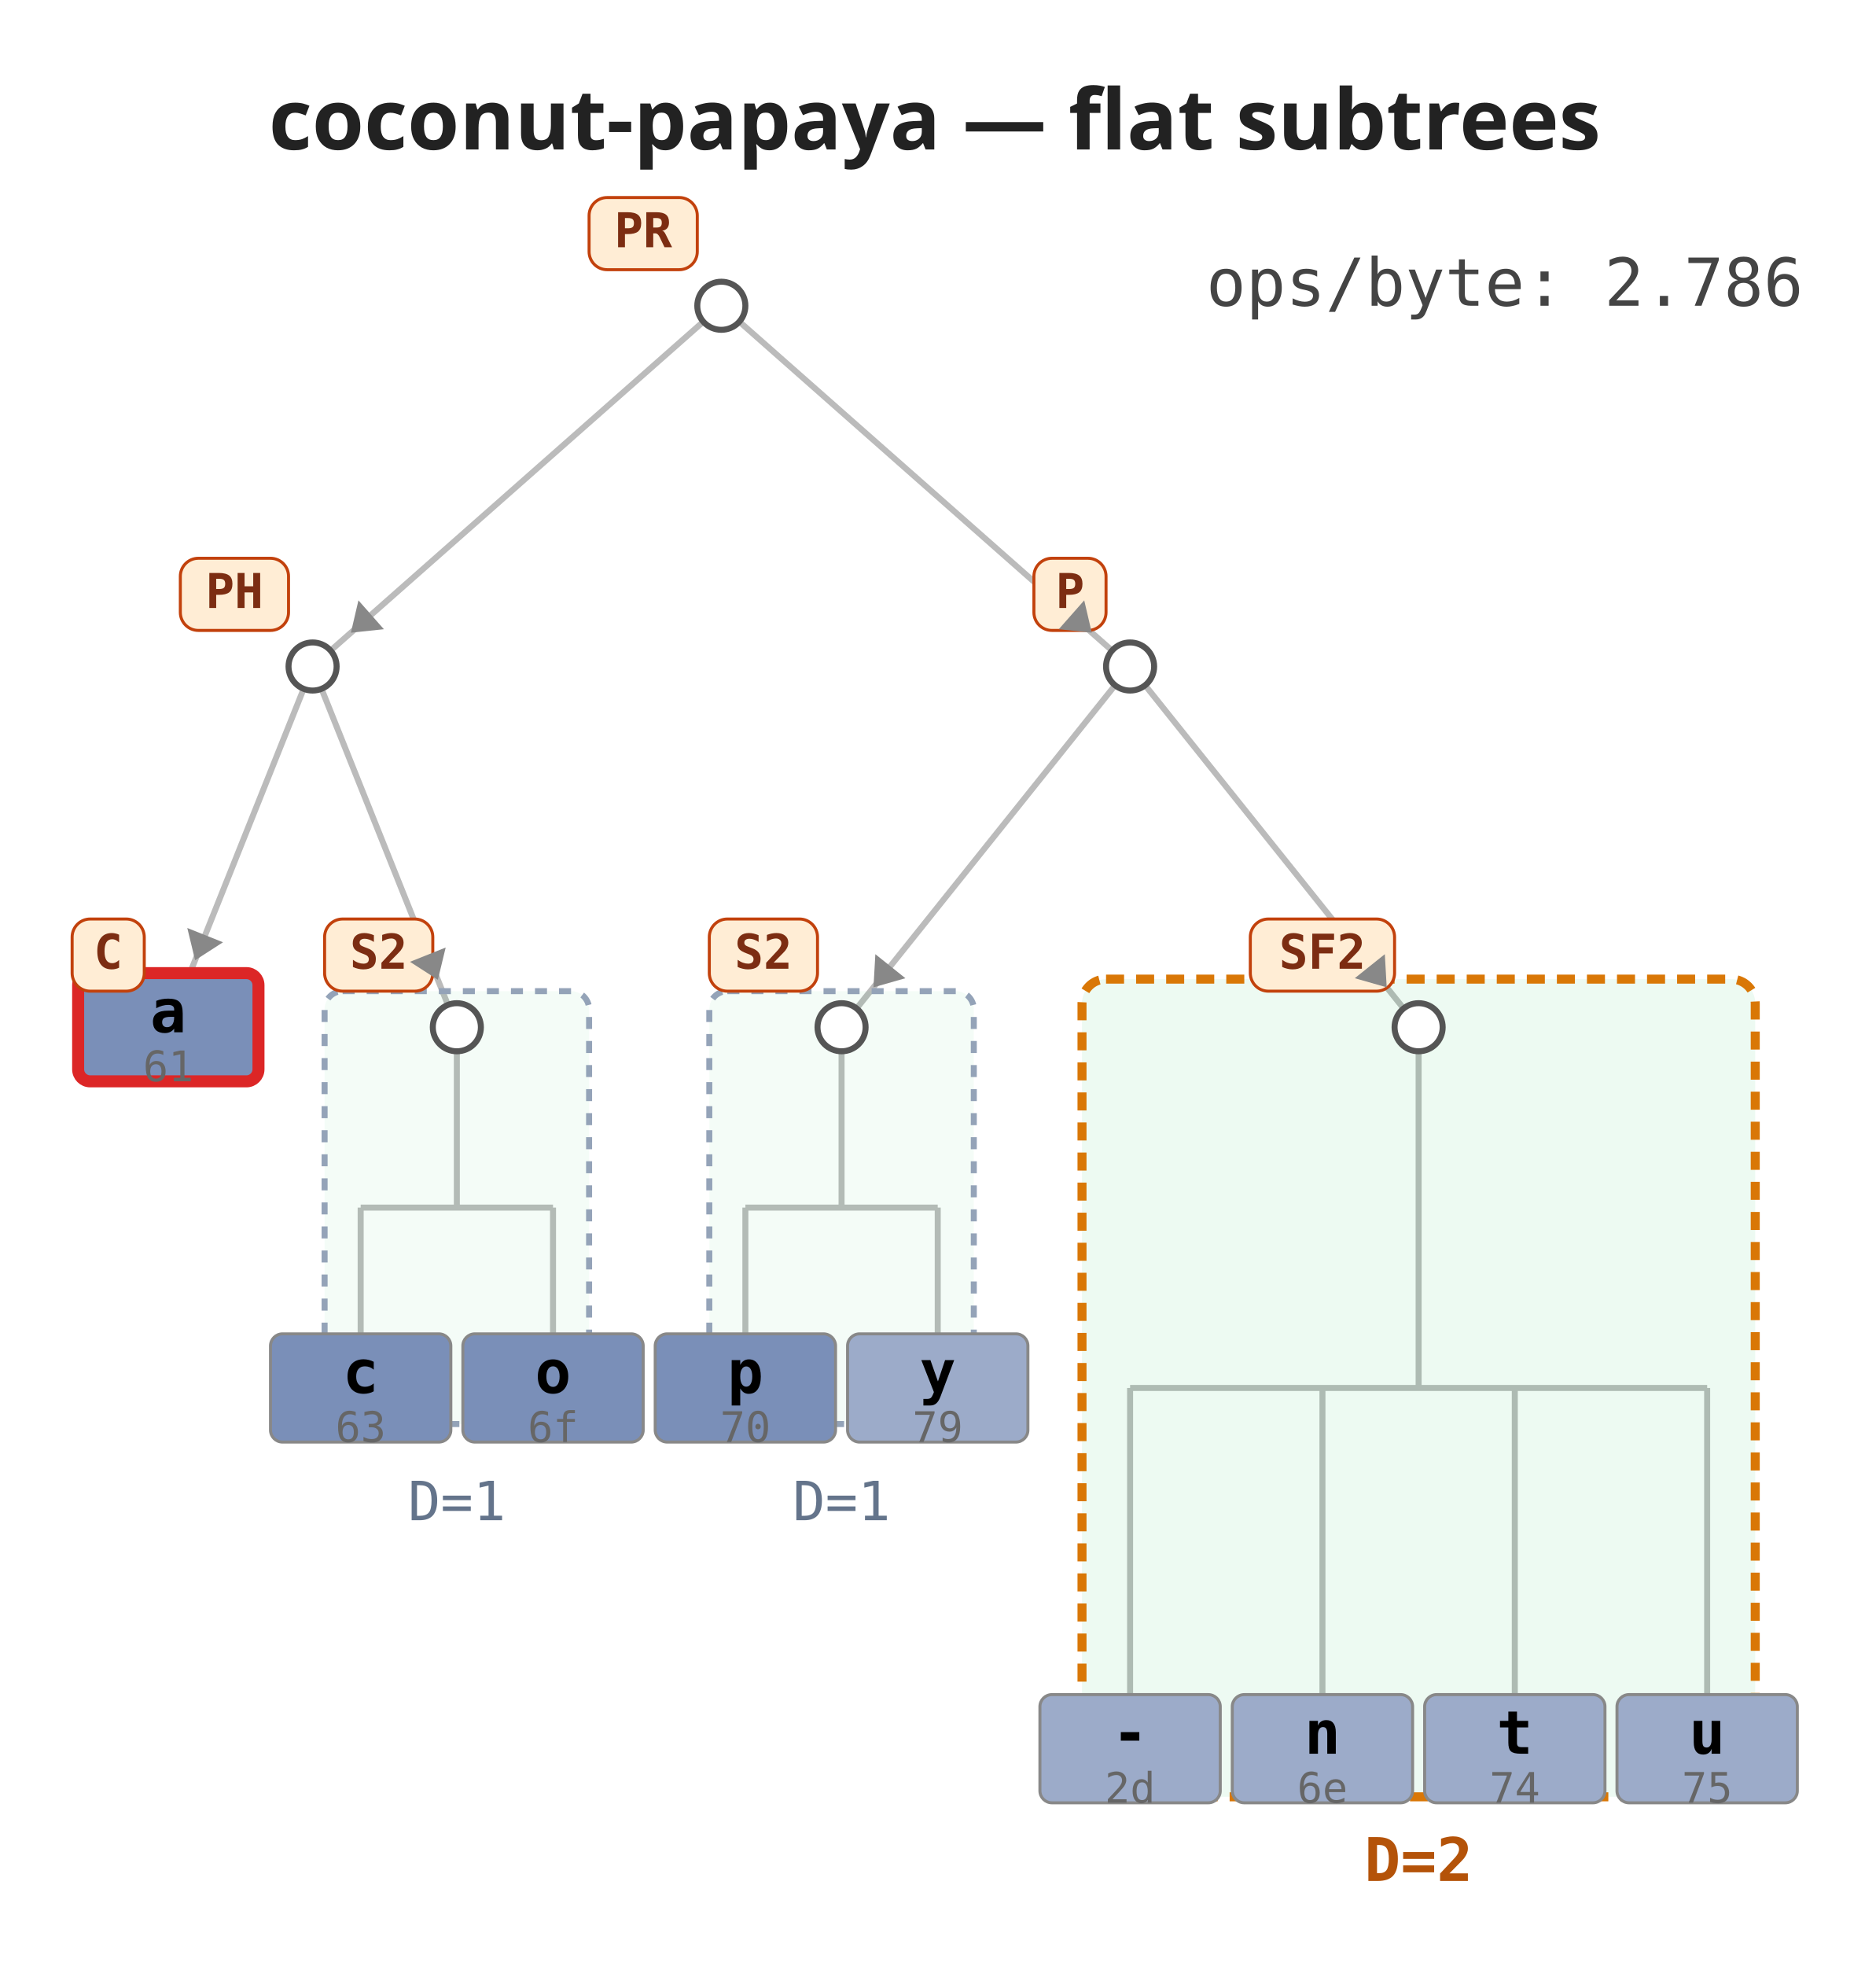
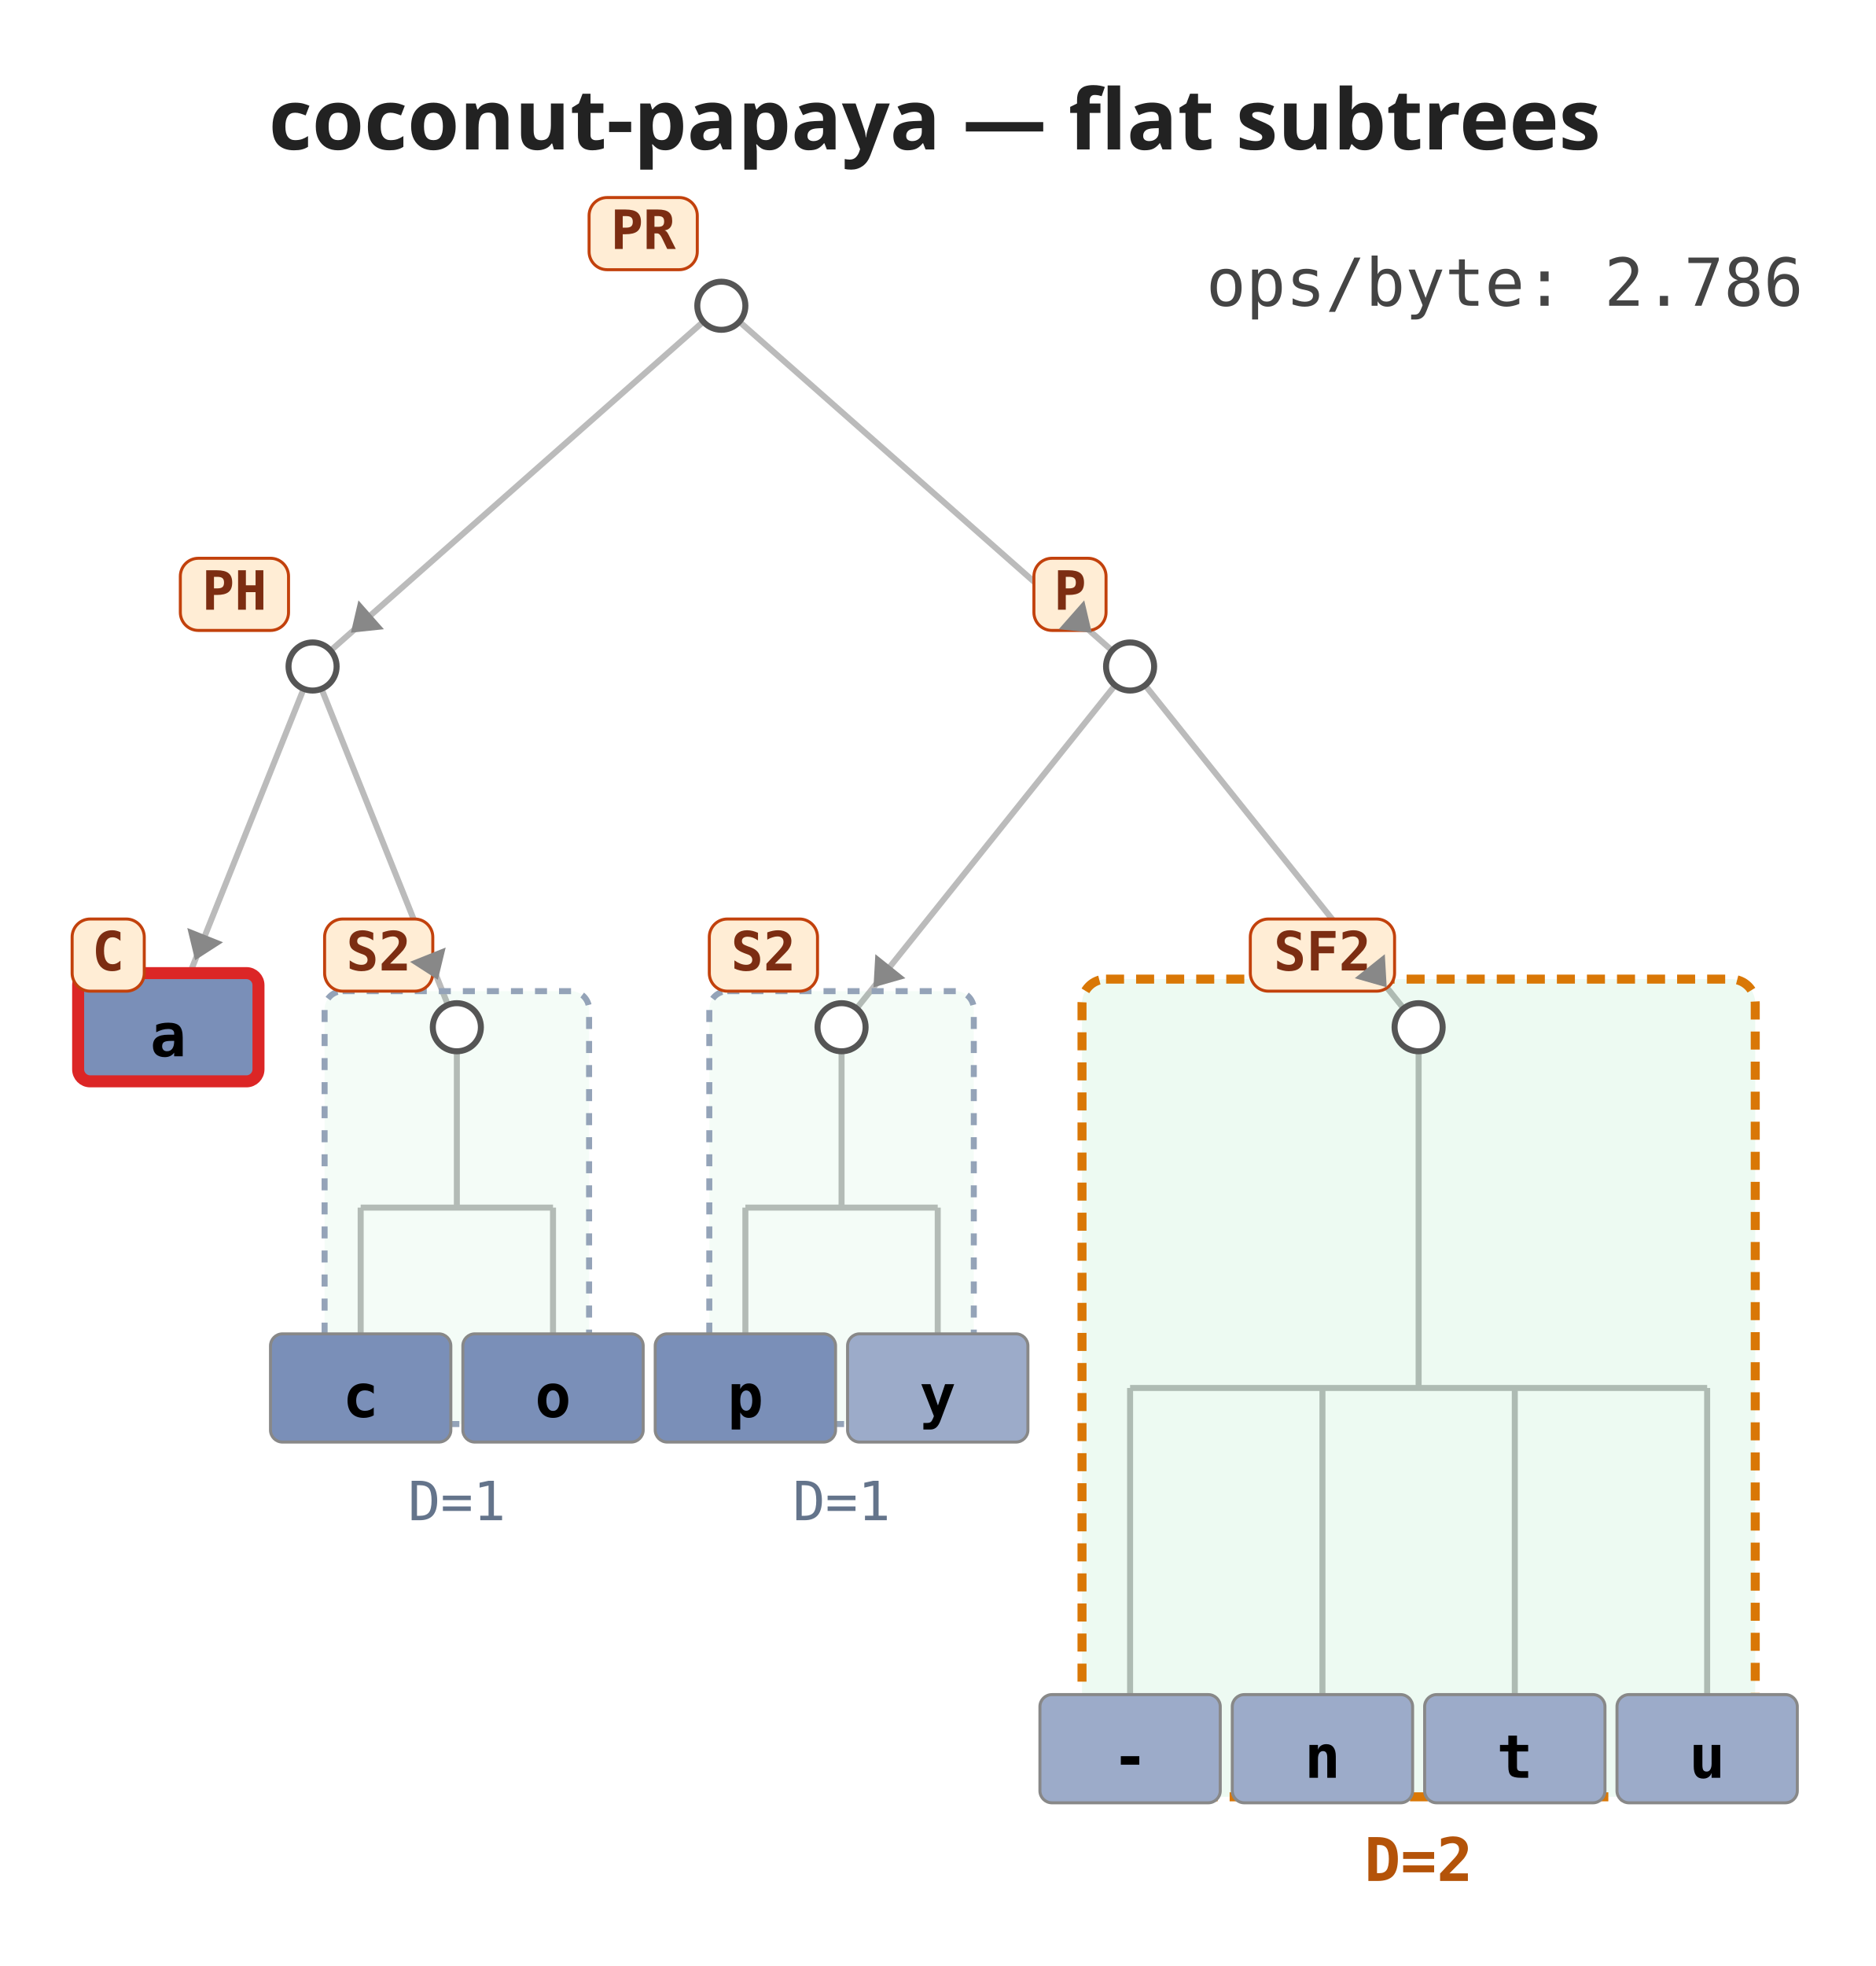
<svg xmlns="http://www.w3.org/2000/svg" id="tree-svg" width="312" height="327" viewBox="2 -20.857 312 327">
  <style>#tree-svg { display: block; cursor: grab; }
#tree-svg:active { cursor: grabbing; }
#tree-svg .link { fill: none; stroke: rgb(187, 187, 187); stroke-width: 1px; }
#tree-svg .node-leaf rect { stroke: rgb(136, 136, 136); stroke-width: 0.5px; }
#tree-svg .node-internal circle { fill: rgb(255, 255, 255); stroke: rgb(85, 85, 85); stroke-width: 1px; }
#tree-svg .node-leaf text { font: 9px monospace; text-anchor: middle; dominant-baseline: middle; pointer-events: none; }
#tree-svg .node-leaf .leaf-char { font-size: 10px; font-weight: 600; }
- #tree-svg .node-leaf .leaf-freq { font-size: 7px; fill: rgb(102, 102, 102); }
+ #tree-svg .node-leaf .leaf-char-hex { font-family: ui-monospace, SFMono-Regular, Menlo, Consolas, monospace; font-weight: normal; font-size: 9px; }
#tree-svg .flat-box { fill: rgb(34, 197, 94); stroke: rgb(217, 119, 6); stroke-dasharray: 3, 2; stroke-width: 1.5px; pointer-events: none; }
#tree-svg .pair-box { fill: rgb(34, 197, 94); stroke: rgb(148, 163, 184); stroke-dasharray: 2, 2; stroke-width: 1px; pointer-events: none; }
#tree-svg .flat-label { font: 600 10px monospace; fill: rgb(180, 83, 9); pointer-events: none; }
#tree-svg .pair-label { font: 9px monospace; fill: rgb(100, 116, 139); pointer-events: none; }
#tree-svg .skew-bar { stroke: rgb(68, 68, 68); stroke-width: 0.3px; }
#tree-svg .prim-bubble rect { fill: rgb(255, 237, 213); stroke: rgb(194, 65, 12); stroke-width: 0.5px; }
- #tree-svg .prim-bubble text { font: 600 8px monospace; fill: rgb(124, 45, 18); text-anchor: middle; dominant-baseline: middle; pointer-events: none; }</style>
+ #tree-svg .prim-bubble text { font: 600 9px monospace; fill: rgb(124, 45, 18); text-anchor: middle; dominant-baseline: middle; pointer-events: none; }</style>
  <g>
    <path class="link" d="M122,30L54,90" />
    <path class="link" d="M122,30L190,90" />
    <path class="link" d="M54,90L30,150" />
    <path class="link" d="M54,90L78,150" />
    <path class="link" d="M190,90L142,150" />
    <path class="link" d="M190,90L238,150" />
    <g class="fork">
      <path class="link" d="M78,150L78,180" />
      <path class="link" d="M62,180L94,180" />
      <path class="link" d="M62,180L62,210" />
      <path class="link" d="M94,180L94,210" />
    </g>
    <g class="fork">
      <path class="link" d="M142,150L142,180" />
      <path class="link" d="M126,180L158,180" />
      <path class="link" d="M126,180L126,210" />
      <path class="link" d="M158,180L158,210" />
    </g>
    <g class="fork">
      <path class="link" d="M238,150L238,210" />
      <path class="link" d="M190,210L286,210" />
      <path class="link" d="M190,210L190,270" />
      <path class="link" d="M222,210L222,270" />
      <path class="link" d="M254,210L254,270" />
      <path class="link" d="M286,210L286,270" />
    </g>
    <rect class="pair-box" x="56" y="144" width="44" height="72" rx="3" fill-opacity="0.05" />
    <text class="pair-label" x="78" y="232" text-anchor="middle">D=1</text>
    <rect class="pair-box" x="120" y="144" width="44" height="72" rx="3" fill-opacity="0.05" />
    <text class="pair-label" x="142" y="232" text-anchor="middle">D=1</text>
    <rect class="flat-box" x="182" y="142" width="112" height="136" rx="4" fill-opacity="0.079" />
    <text class="flat-label" x="238" y="292" text-anchor="middle">D=2</text>
    <g class="node-internal" data-node-id="0" transform="translate(122,30)">
      <circle r="4" style="stroke-width: 1px; fill: rgb(255, 255, 255); cursor: default;" />
      <g class="prim-bubble">
        <rect x="-22" y="-18" width="18" height="12" rx="3" />
        <text x="-13" y="-12">PR</text>
      </g>
    </g>
    <g class="node-internal" data-node-id="1" transform="translate(54,90)">
      <circle r="4" style="stroke-width: 1px; fill: rgb(255, 255, 255); cursor: default;" />
      <g class="prim-bubble">
        <rect x="-22" y="-18" width="18" height="12" rx="3" />
        <text x="-13" y="-12">PH</text>
      </g>
    </g>
    <g class="node-internal" data-node-id="6" transform="translate(190,90)">
      <circle r="4" style="stroke-width: 1px; fill: rgb(255, 255, 255); cursor: default;" />
      <g class="prim-bubble">
        <rect x="-16" y="-18" width="12" height="12" rx="3" />
        <text x="-10" y="-12">P</text>
      </g>
    </g>
    <g class="node-internal" data-node-id="3" transform="translate(78,150)">
      <circle r="4" style="stroke-width: 1px; fill: rgb(255, 255, 255); cursor: default;" />
      <g class="prim-bubble">
        <rect x="-22" y="-18" width="18" height="12" rx="3" />
        <text x="-13" y="-12">S2</text>
      </g>
    </g>
    <g class="node-internal" data-node-id="7" transform="translate(142,150)">
      <circle r="4" style="stroke-width: 1px; fill: rgb(255, 255, 255); cursor: default;" />
      <g class="prim-bubble">
        <rect x="-22" y="-18" width="18" height="12" rx="3" />
        <text x="-13" y="-12">S2</text>
      </g>
    </g>
    <g class="node-internal" data-node-id="10" transform="translate(238,150)">
      <circle r="4" style="stroke-width: 1px; fill: rgb(255, 255, 255); cursor: default;" />
      <g class="prim-bubble">
        <rect x="-28" y="-18" width="24" height="12" rx="3" />
        <text x="-16" y="-12">SF2</text>
      </g>
    </g>
    <g class="node-leaf" transform="translate(30,150)">
      <rect x="-15" y="-9" width="30" height="18" rx="2" fill="hsl(220, 30%, 60%)" style="stroke: rgb(220, 38, 38); stroke-width: 2;" />
-       <text class="leaf-char" y="-2">a</text>
-       <text class="leaf-freq" y="7">61</text>
+       <text class="leaf-char" y="2">a</text>
      <g class="prim-bubble">
        <rect x="-16" y="-18" width="12" height="12" rx="3" />
        <text x="-10" y="-12">C</text>
      </g>
    </g>
    <g class="node-leaf" transform="translate(62,210)">
      <rect x="-15" y="-9" width="30" height="18" rx="2" fill="hsl(220, 30%, 60%)" />
-       <text class="leaf-char" y="-2">c</text>
-       <text class="leaf-freq" y="7">63</text>
+       <text class="leaf-char" y="2">c</text>
    </g>
    <g class="node-leaf" transform="translate(94,210)">
      <rect x="-15" y="-9" width="30" height="18" rx="2" fill="hsl(220, 30%, 60%)" />
-       <text class="leaf-char" y="-2">o</text>
-       <text class="leaf-freq" y="7">6f</text>
+       <text class="leaf-char" y="2">o</text>
    </g>
    <g class="node-leaf" transform="translate(126,210)">
      <rect x="-15" y="-9" width="30" height="18" rx="2" fill="hsl(220, 30%, 60%)" />
-       <text class="leaf-char" y="-2">p</text>
-       <text class="leaf-freq" y="7">70</text>
+       <text class="leaf-char" y="2">p</text>
    </g>
    <g class="node-leaf" transform="translate(158,210)">
      <rect x="-15" y="-9" width="30" height="18" rx="2" fill="hsl(220, 30%, 70.006%)" />
-       <text class="leaf-char" y="-2">y</text>
-       <text class="leaf-freq" y="7">79</text>
+       <text class="leaf-char" y="2">y</text>
    </g>
    <g class="node-leaf" transform="translate(190,270)">
      <rect x="-15" y="-9" width="30" height="18" rx="2" fill="hsl(220, 30%, 70.006%)" />
-       <text class="leaf-char" y="-2">-</text>
-       <text class="leaf-freq" y="7">2d</text>
+       <text class="leaf-char" y="2">-</text>
    </g>
    <g class="node-leaf" transform="translate(222,270)">
      <rect x="-15" y="-9" width="30" height="18" rx="2" fill="hsl(220, 30%, 70.006%)" />
-       <text class="leaf-char" y="-2">n</text>
-       <text class="leaf-freq" y="7">6e</text>
+       <text class="leaf-char" y="2">n</text>
    </g>
    <g class="node-leaf" transform="translate(254,270)">
      <rect x="-15" y="-9" width="30" height="18" rx="2" fill="hsl(220, 30%, 70.006%)" />
-       <text class="leaf-char" y="-2">t</text>
-       <text class="leaf-freq" y="7">74</text>
+       <text class="leaf-char" y="2">t</text>
    </g>
    <g class="node-leaf" transform="translate(286,270)">
      <rect x="-15" y="-9" width="30" height="18" rx="2" fill="hsl(220, 30%, 70.006%)" />
-       <text class="leaf-char" y="-2">u</text>
-       <text class="leaf-freq" y="7">75</text>
+       <text class="leaf-char" y="2">u</text>
    </g>
    <text class="tree-title" x="157.5" y="4" text-anchor="middle" style="font: 600 14px sans-serif; fill: rgb(34, 34, 34);">coconut-papaya — flat subtrees</text>
    <text class="tree-label" x="302" y="30" text-anchor="end" style="font: 11px monospace; fill: rgb(68, 68, 68);">ops/byte: 2.786</text>
    <path class="flow-arrow" d="M-4.5,-3.2 L0,0 L-4.5,3.2 Z" fill="#888" pointer-events="none" transform="translate(60.37362,84.37622) rotate(138.5763)" />
    <path class="flow-arrow" d="M-4.5,-3.2 L0,0 L-4.5,3.2 Z" fill="#888" pointer-events="none" transform="translate(183.6264,84.37622) rotate(41.42367)" />
    <path class="flow-arrow" d="M-4.5,-3.2 L0,0 L-4.5,3.2 Z" fill="#888" pointer-events="none" transform="translate(34.45669,138.8583) rotate(111.8014)" />
    <path class="flow-arrow" d="M-4.5,-3.2 L0,0 L-4.5,3.2 Z" fill="#888" pointer-events="none" transform="translate(74.84318,142.1079) rotate(68.19859)" />
    <path class="flow-arrow" d="M-4.5,-3.2 L0,0 L-4.5,3.2 Z" fill="#888" pointer-events="none" transform="translate(147.3099,143.3626) rotate(128.6598)" />
    <path class="flow-arrow" d="M-4.5,-3.2 L0,0 L-4.5,3.2 Z" fill="#888" pointer-events="none" transform="translate(232.6901,143.3626) rotate(51.34019)" />
  </g>
</svg>
